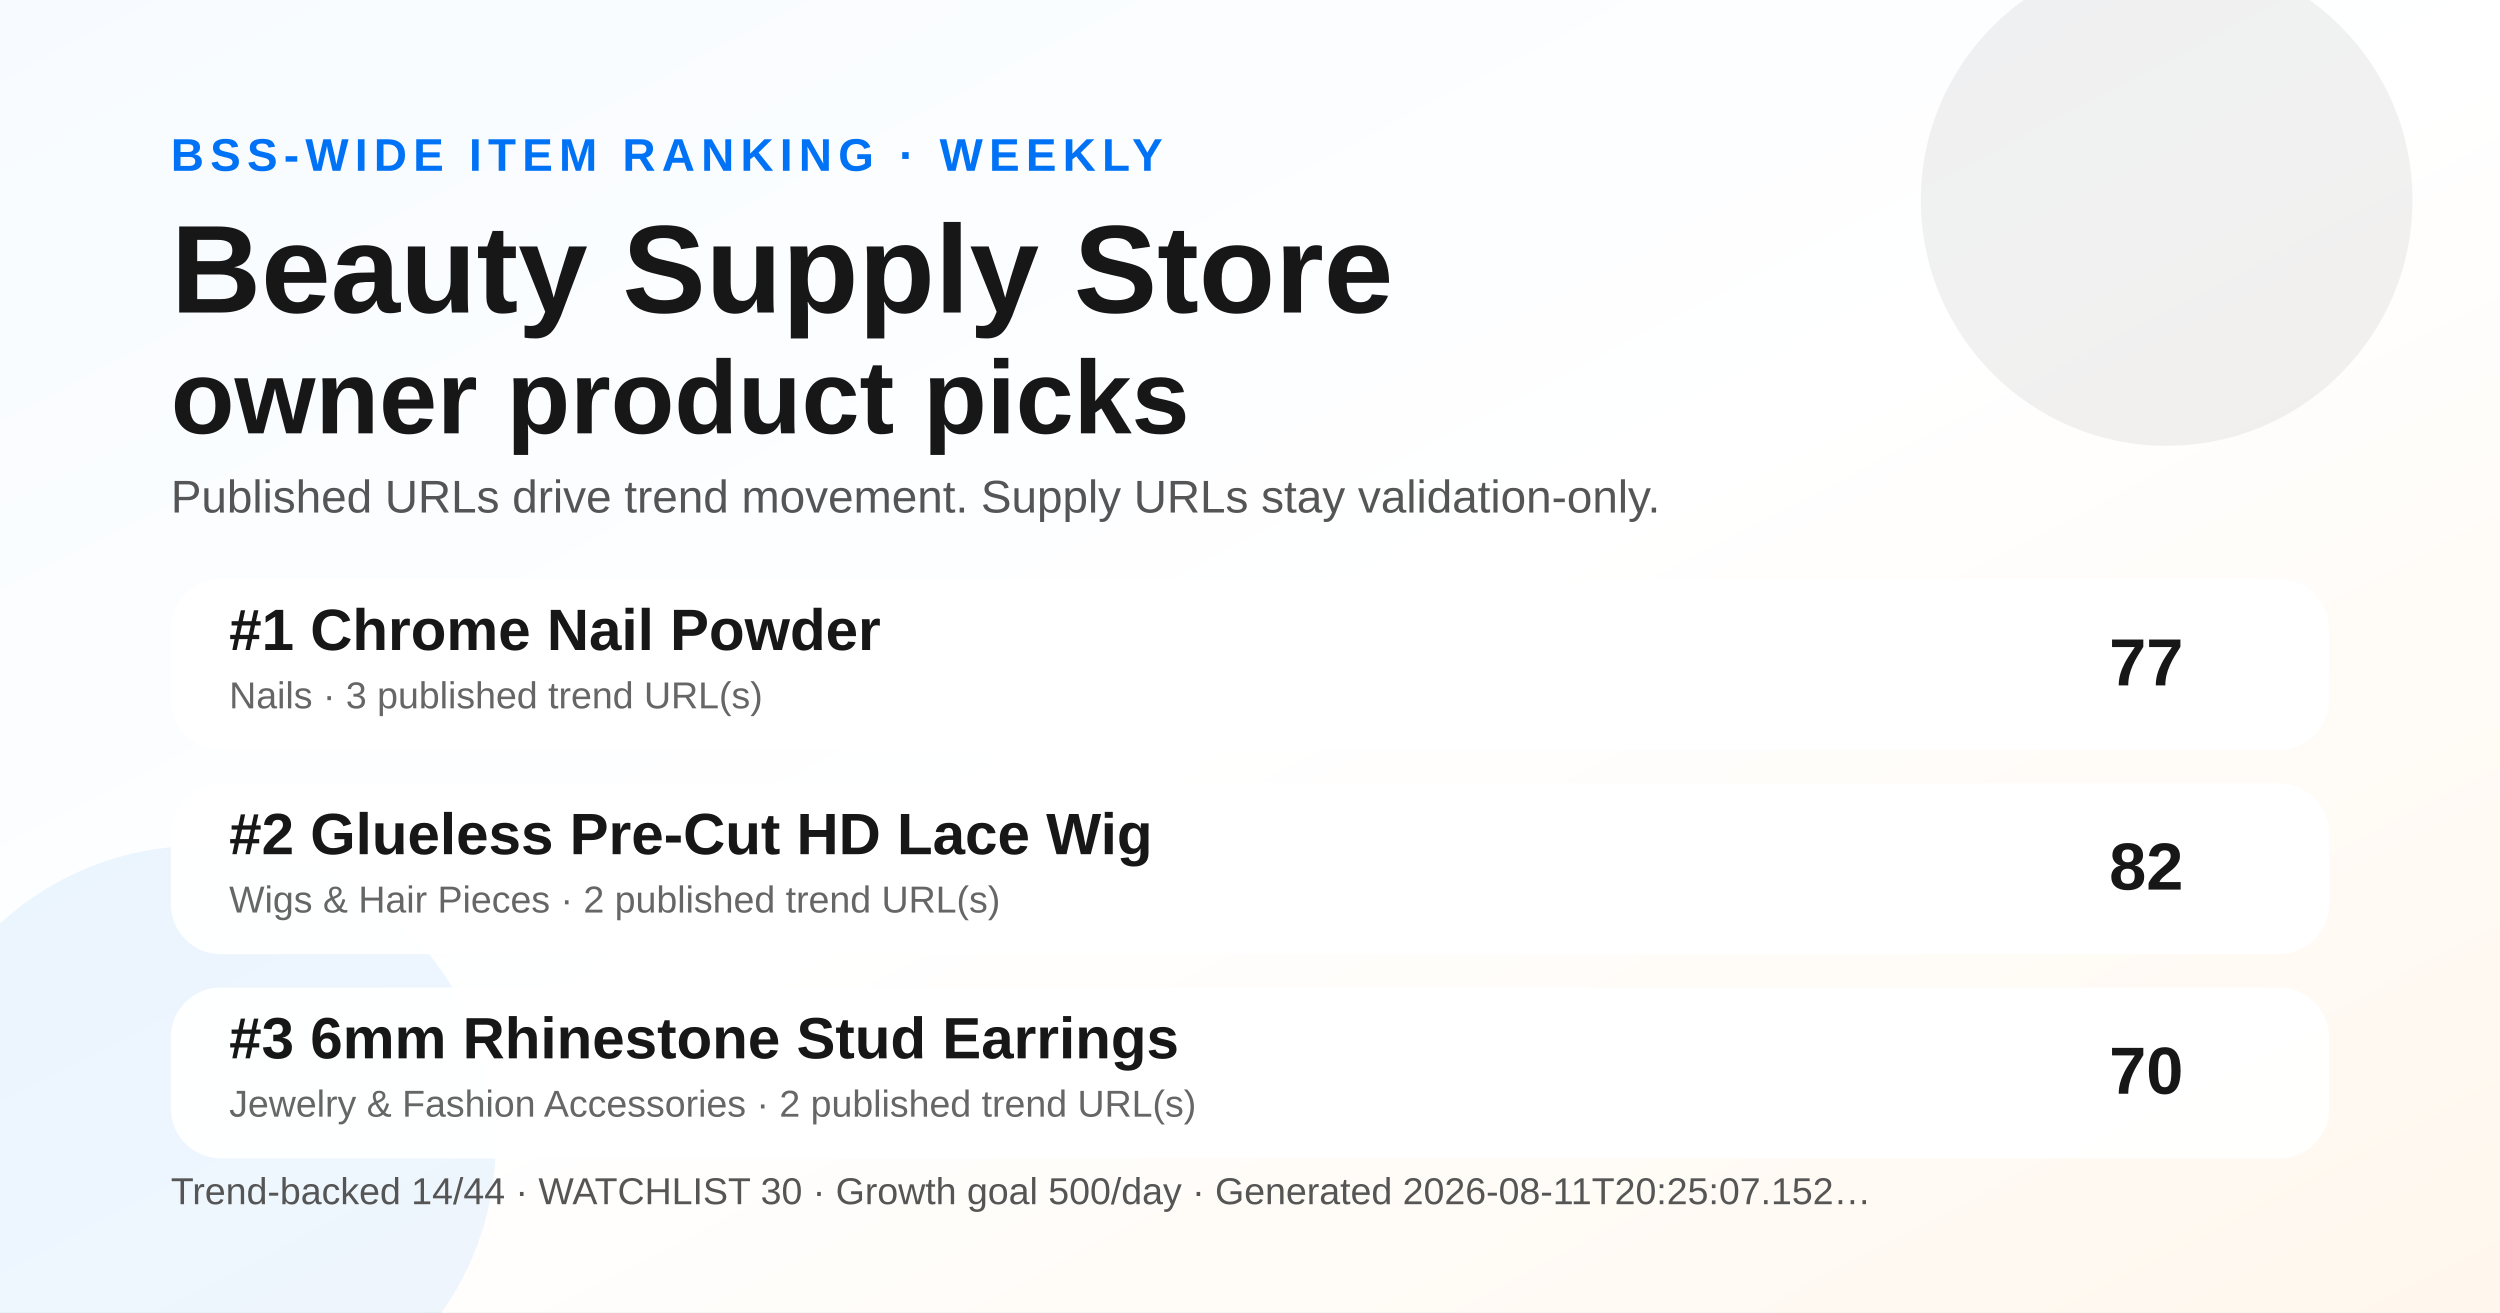
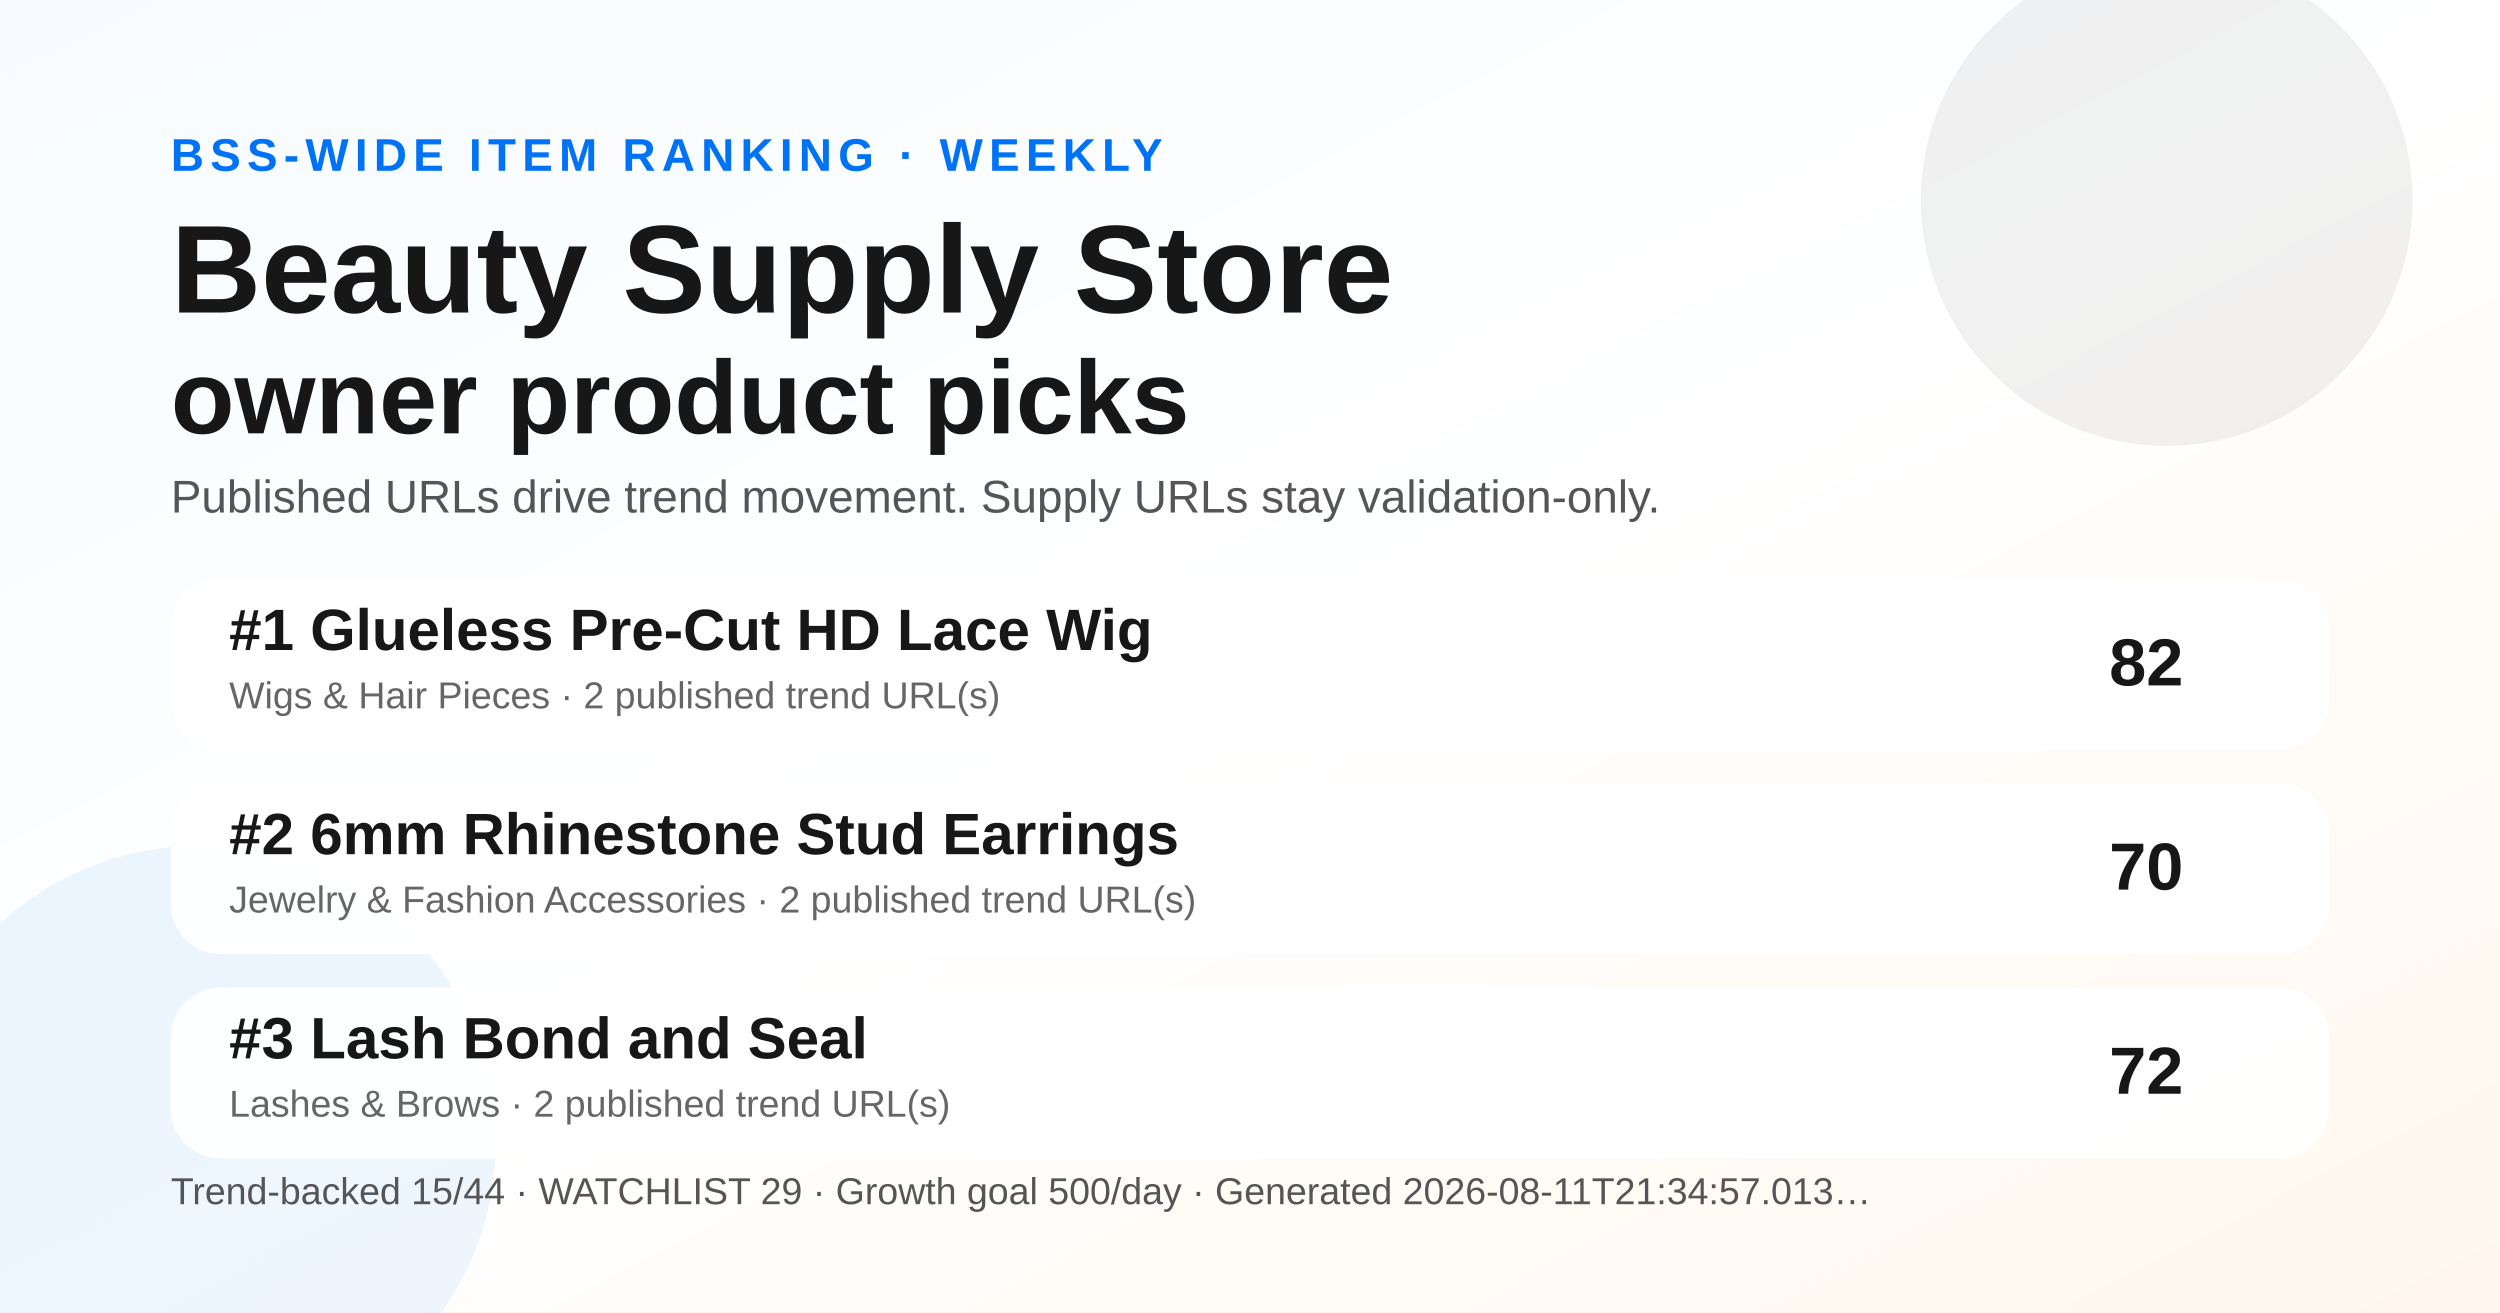
<svg xmlns="http://www.w3.org/2000/svg" width="1200" height="630" viewBox="0 0 1200 630" role="img" aria-label="Weekly BSS Trend Ranking social preview">
  <defs>
    <linearGradient id="bg" x1="0" y1="0" x2="1" y2="1">
      <stop offset="0" stop-color="#f7fbff" />
      <stop offset="0.52" stop-color="#ffffff" />
      <stop offset="1" stop-color="#fff7ed" />
    </linearGradient>
  </defs>
  <rect width="1200" height="630" fill="url(#bg)" />
  <circle cx="1040" cy="96" r="118" fill="#171717" opacity="0.06" />
  <circle cx="96" cy="548" r="142" fill="#0072f5" opacity="0.07" />
  <text x="82" y="82" font-family="Arial, Helvetica, sans-serif" font-size="22" font-weight="700" fill="#0072f5" letter-spacing="3">BSS-WIDE ITEM RANKING · WEEKLY</text>
  <text x="82" y="150" font-family="Arial, Helvetica, sans-serif" font-size="60" font-weight="800" fill="#171717">Beauty Supply Store</text>
  <text x="82" y="208" font-family="Arial, Helvetica, sans-serif" font-size="50" font-weight="800" fill="#171717">owner product picks</text>
  <text x="82" y="246" font-family="Arial, Helvetica, sans-serif" font-size="22" fill="#555555">Published URLs drive trend movement. Supply URLs stay validation-only.</text>
  <g transform="translate(82 278)">
    <rect width="1036" height="82" rx="24" fill="#ffffff" opacity="0.96" />
-     <text x="28" y="34" font-family="Arial, Helvetica, sans-serif" font-size="28" font-weight="700" fill="#171717">#1 Chrome Nail Powder</text>
-     <text x="28" y="62" font-family="Arial, Helvetica, sans-serif" font-size="18" fill="#666666">Nails · 3 published trend URL(s)</text>
-     <text x="966" y="51" text-anchor="end" font-family="Arial, Helvetica, sans-serif" font-size="32" font-weight="700" fill="#171717">77</text>
+     <text x="28" y="34" font-family="Arial, Helvetica, sans-serif" font-size="28" font-weight="700" fill="#171717">#1 Glueless Pre-Cut HD Lace Wig</text>
+     <text x="28" y="62" font-family="Arial, Helvetica, sans-serif" font-size="18" fill="#666666">Wigs &amp; Hair Pieces · 2 published trend URL(s)</text>
+     <text x="966" y="51" text-anchor="end" font-family="Arial, Helvetica, sans-serif" font-size="32" font-weight="700" fill="#171717">82</text>
  </g>
  <g transform="translate(82 376)">
    <rect width="1036" height="82" rx="24" fill="#ffffff" opacity="0.96" />
-     <text x="28" y="34" font-family="Arial, Helvetica, sans-serif" font-size="28" font-weight="700" fill="#171717">#2 Glueless Pre-Cut HD Lace Wig</text>
-     <text x="28" y="62" font-family="Arial, Helvetica, sans-serif" font-size="18" fill="#666666">Wigs &amp; Hair Pieces · 2 published trend URL(s)</text>
-     <text x="966" y="51" text-anchor="end" font-family="Arial, Helvetica, sans-serif" font-size="32" font-weight="700" fill="#171717">82</text>
+     <text x="28" y="34" font-family="Arial, Helvetica, sans-serif" font-size="28" font-weight="700" fill="#171717">#2 6mm Rhinestone Stud Earrings</text>
+     <text x="28" y="62" font-family="Arial, Helvetica, sans-serif" font-size="18" fill="#666666">Jewelry &amp; Fashion Accessories · 2 published trend URL(s)</text>
+     <text x="966" y="51" text-anchor="end" font-family="Arial, Helvetica, sans-serif" font-size="32" font-weight="700" fill="#171717">70</text>
  </g>
  <g transform="translate(82 474)">
    <rect width="1036" height="82" rx="24" fill="#ffffff" opacity="0.96" />
-     <text x="28" y="34" font-family="Arial, Helvetica, sans-serif" font-size="28" font-weight="700" fill="#171717">#3 6mm Rhinestone Stud Earrings</text>
-     <text x="28" y="62" font-family="Arial, Helvetica, sans-serif" font-size="18" fill="#666666">Jewelry &amp; Fashion Accessories · 2 published trend URL(s)</text>
-     <text x="966" y="51" text-anchor="end" font-family="Arial, Helvetica, sans-serif" font-size="32" font-weight="700" fill="#171717">70</text>
+     <text x="28" y="34" font-family="Arial, Helvetica, sans-serif" font-size="28" font-weight="700" fill="#171717">#3 Lash Bond and Seal</text>
+     <text x="28" y="62" font-family="Arial, Helvetica, sans-serif" font-size="18" fill="#666666">Lashes &amp; Brows · 2 published trend URL(s)</text>
+     <text x="966" y="51" text-anchor="end" font-family="Arial, Helvetica, sans-serif" font-size="32" font-weight="700" fill="#171717">72</text>
  </g>
  <g transform="translate(82 578)">
-     <text font-family="Arial, Helvetica, sans-serif" font-size="18" fill="#555555">Trend-backed 14/44 · WATCHLIST 30 · Growth goal 500/day · Generated 2026-08-11T20:25:07.152…</text>
+     <text font-family="Arial, Helvetica, sans-serif" font-size="18" fill="#555555">Trend-backed 15/44 · WATCHLIST 29 · Growth goal 500/day · Generated 2026-08-11T21:34:57.013…</text>
  </g>
</svg>
